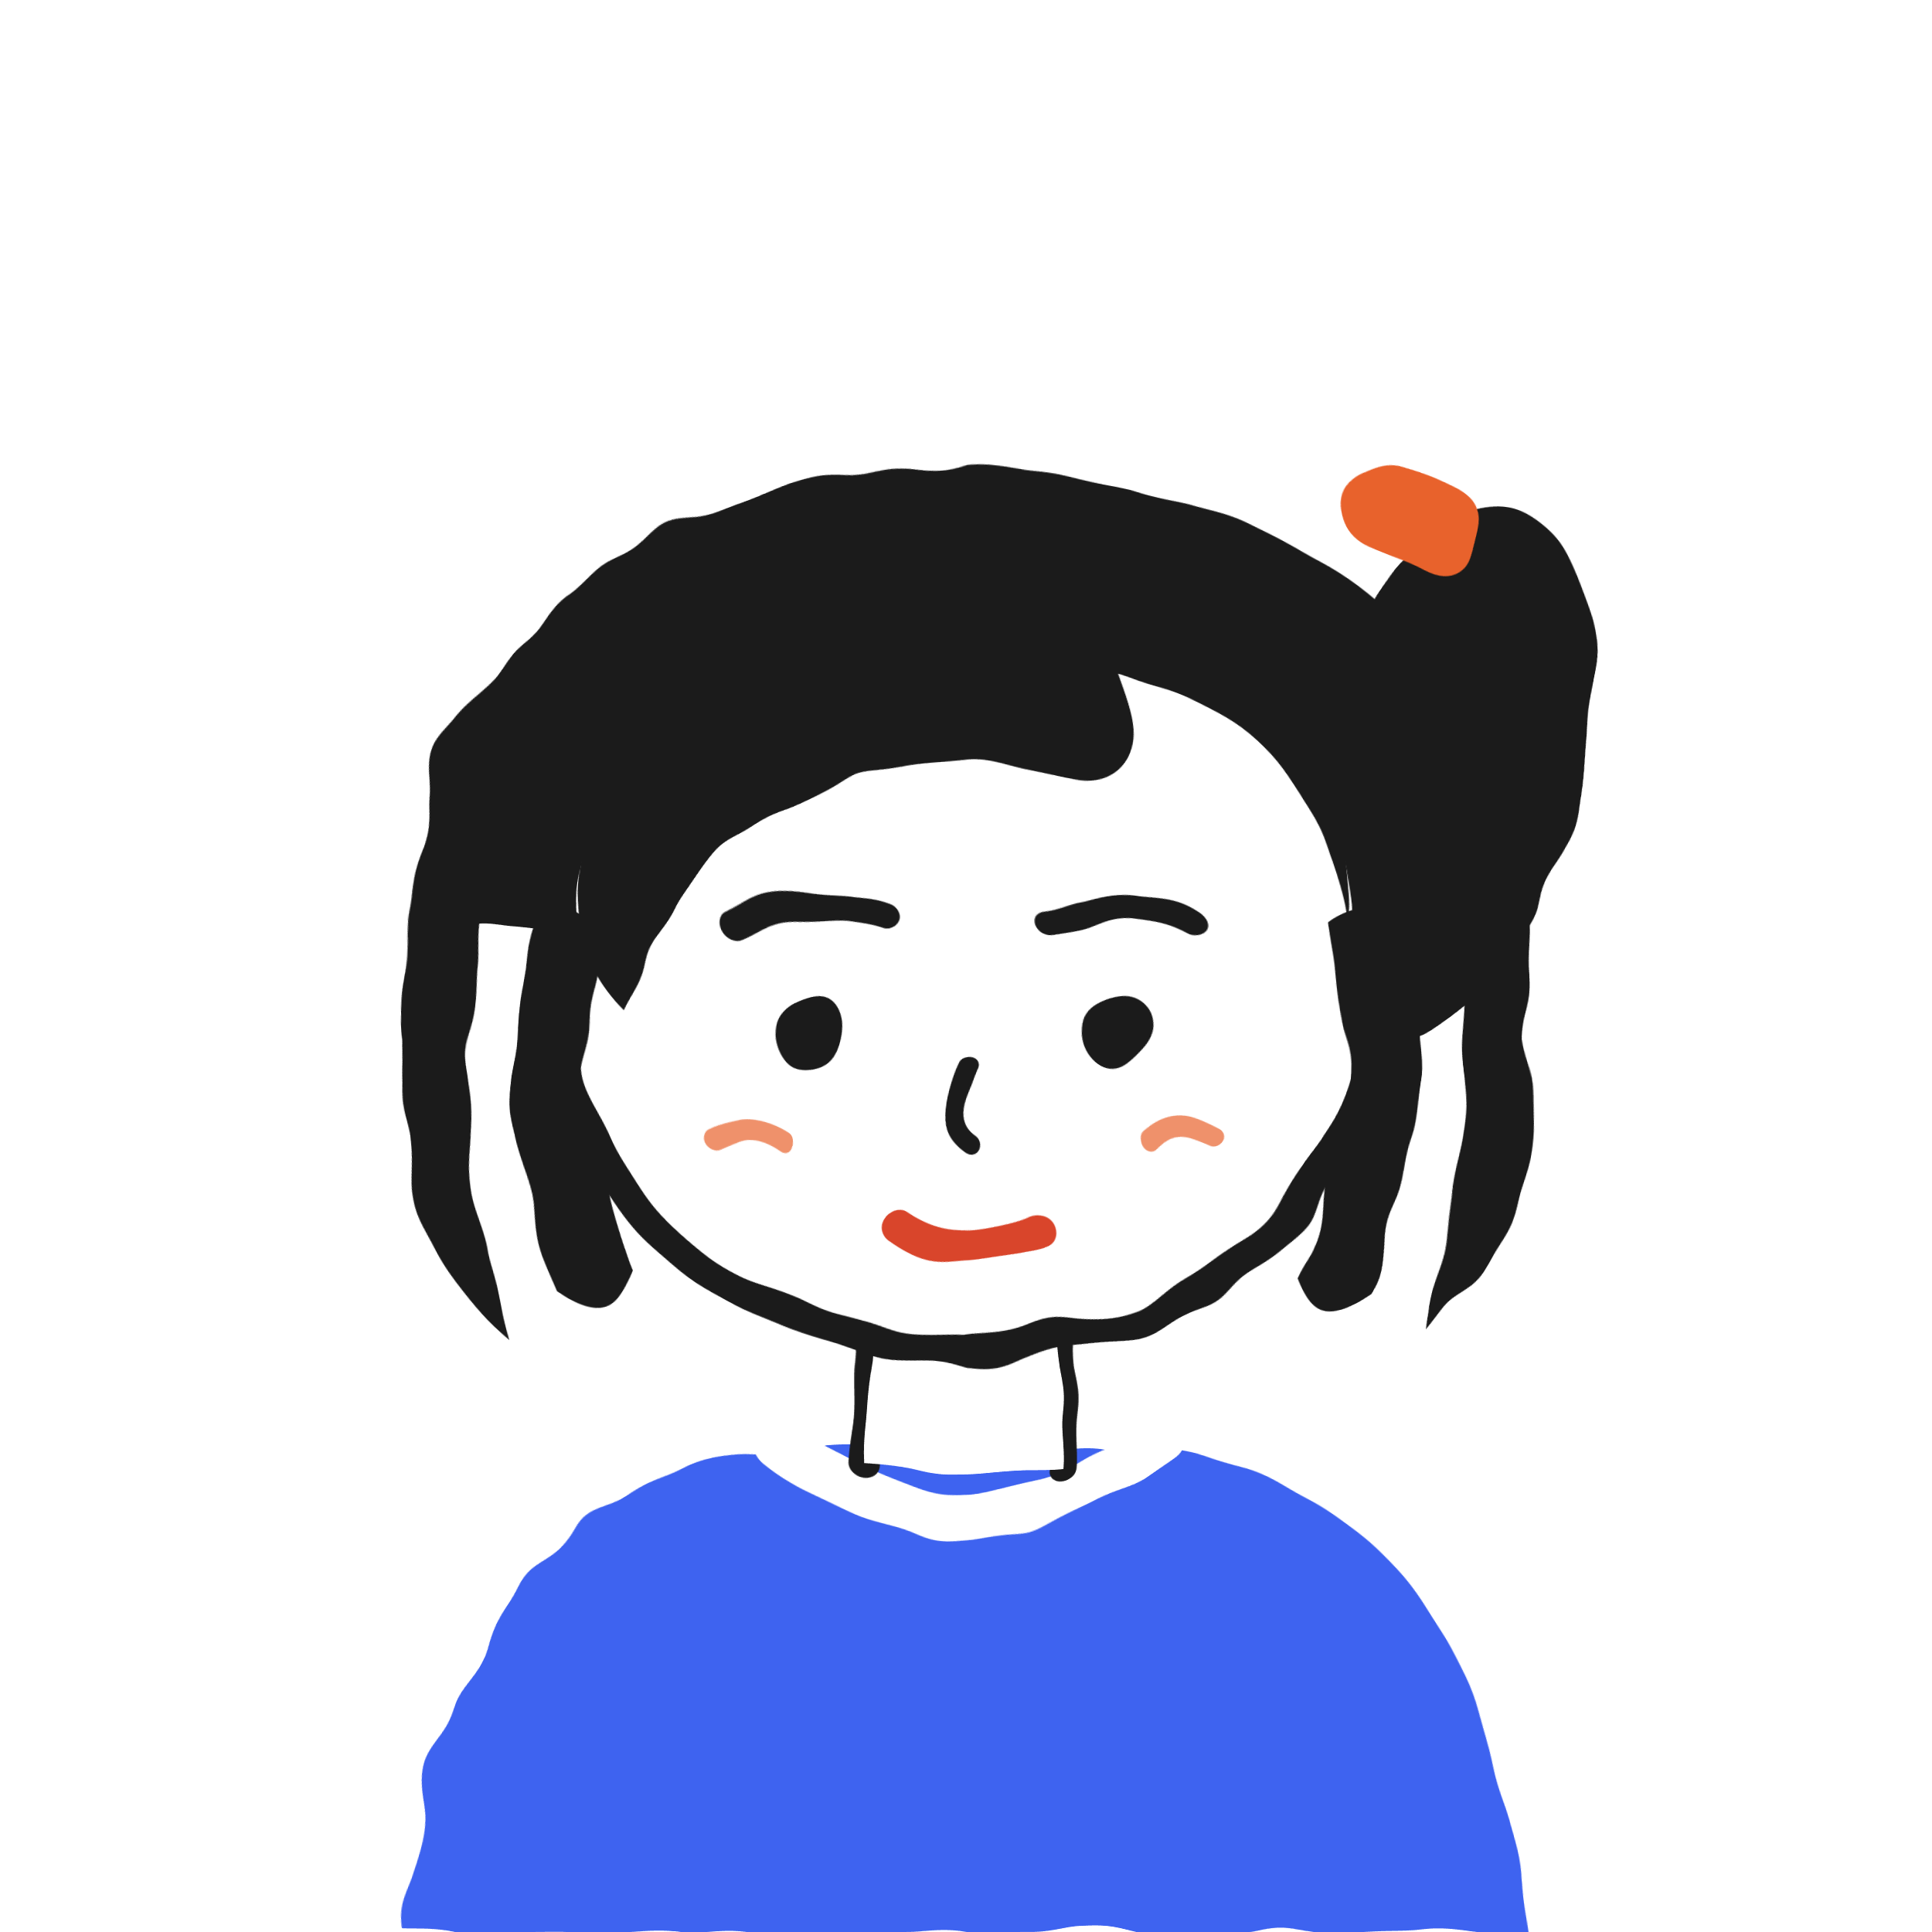
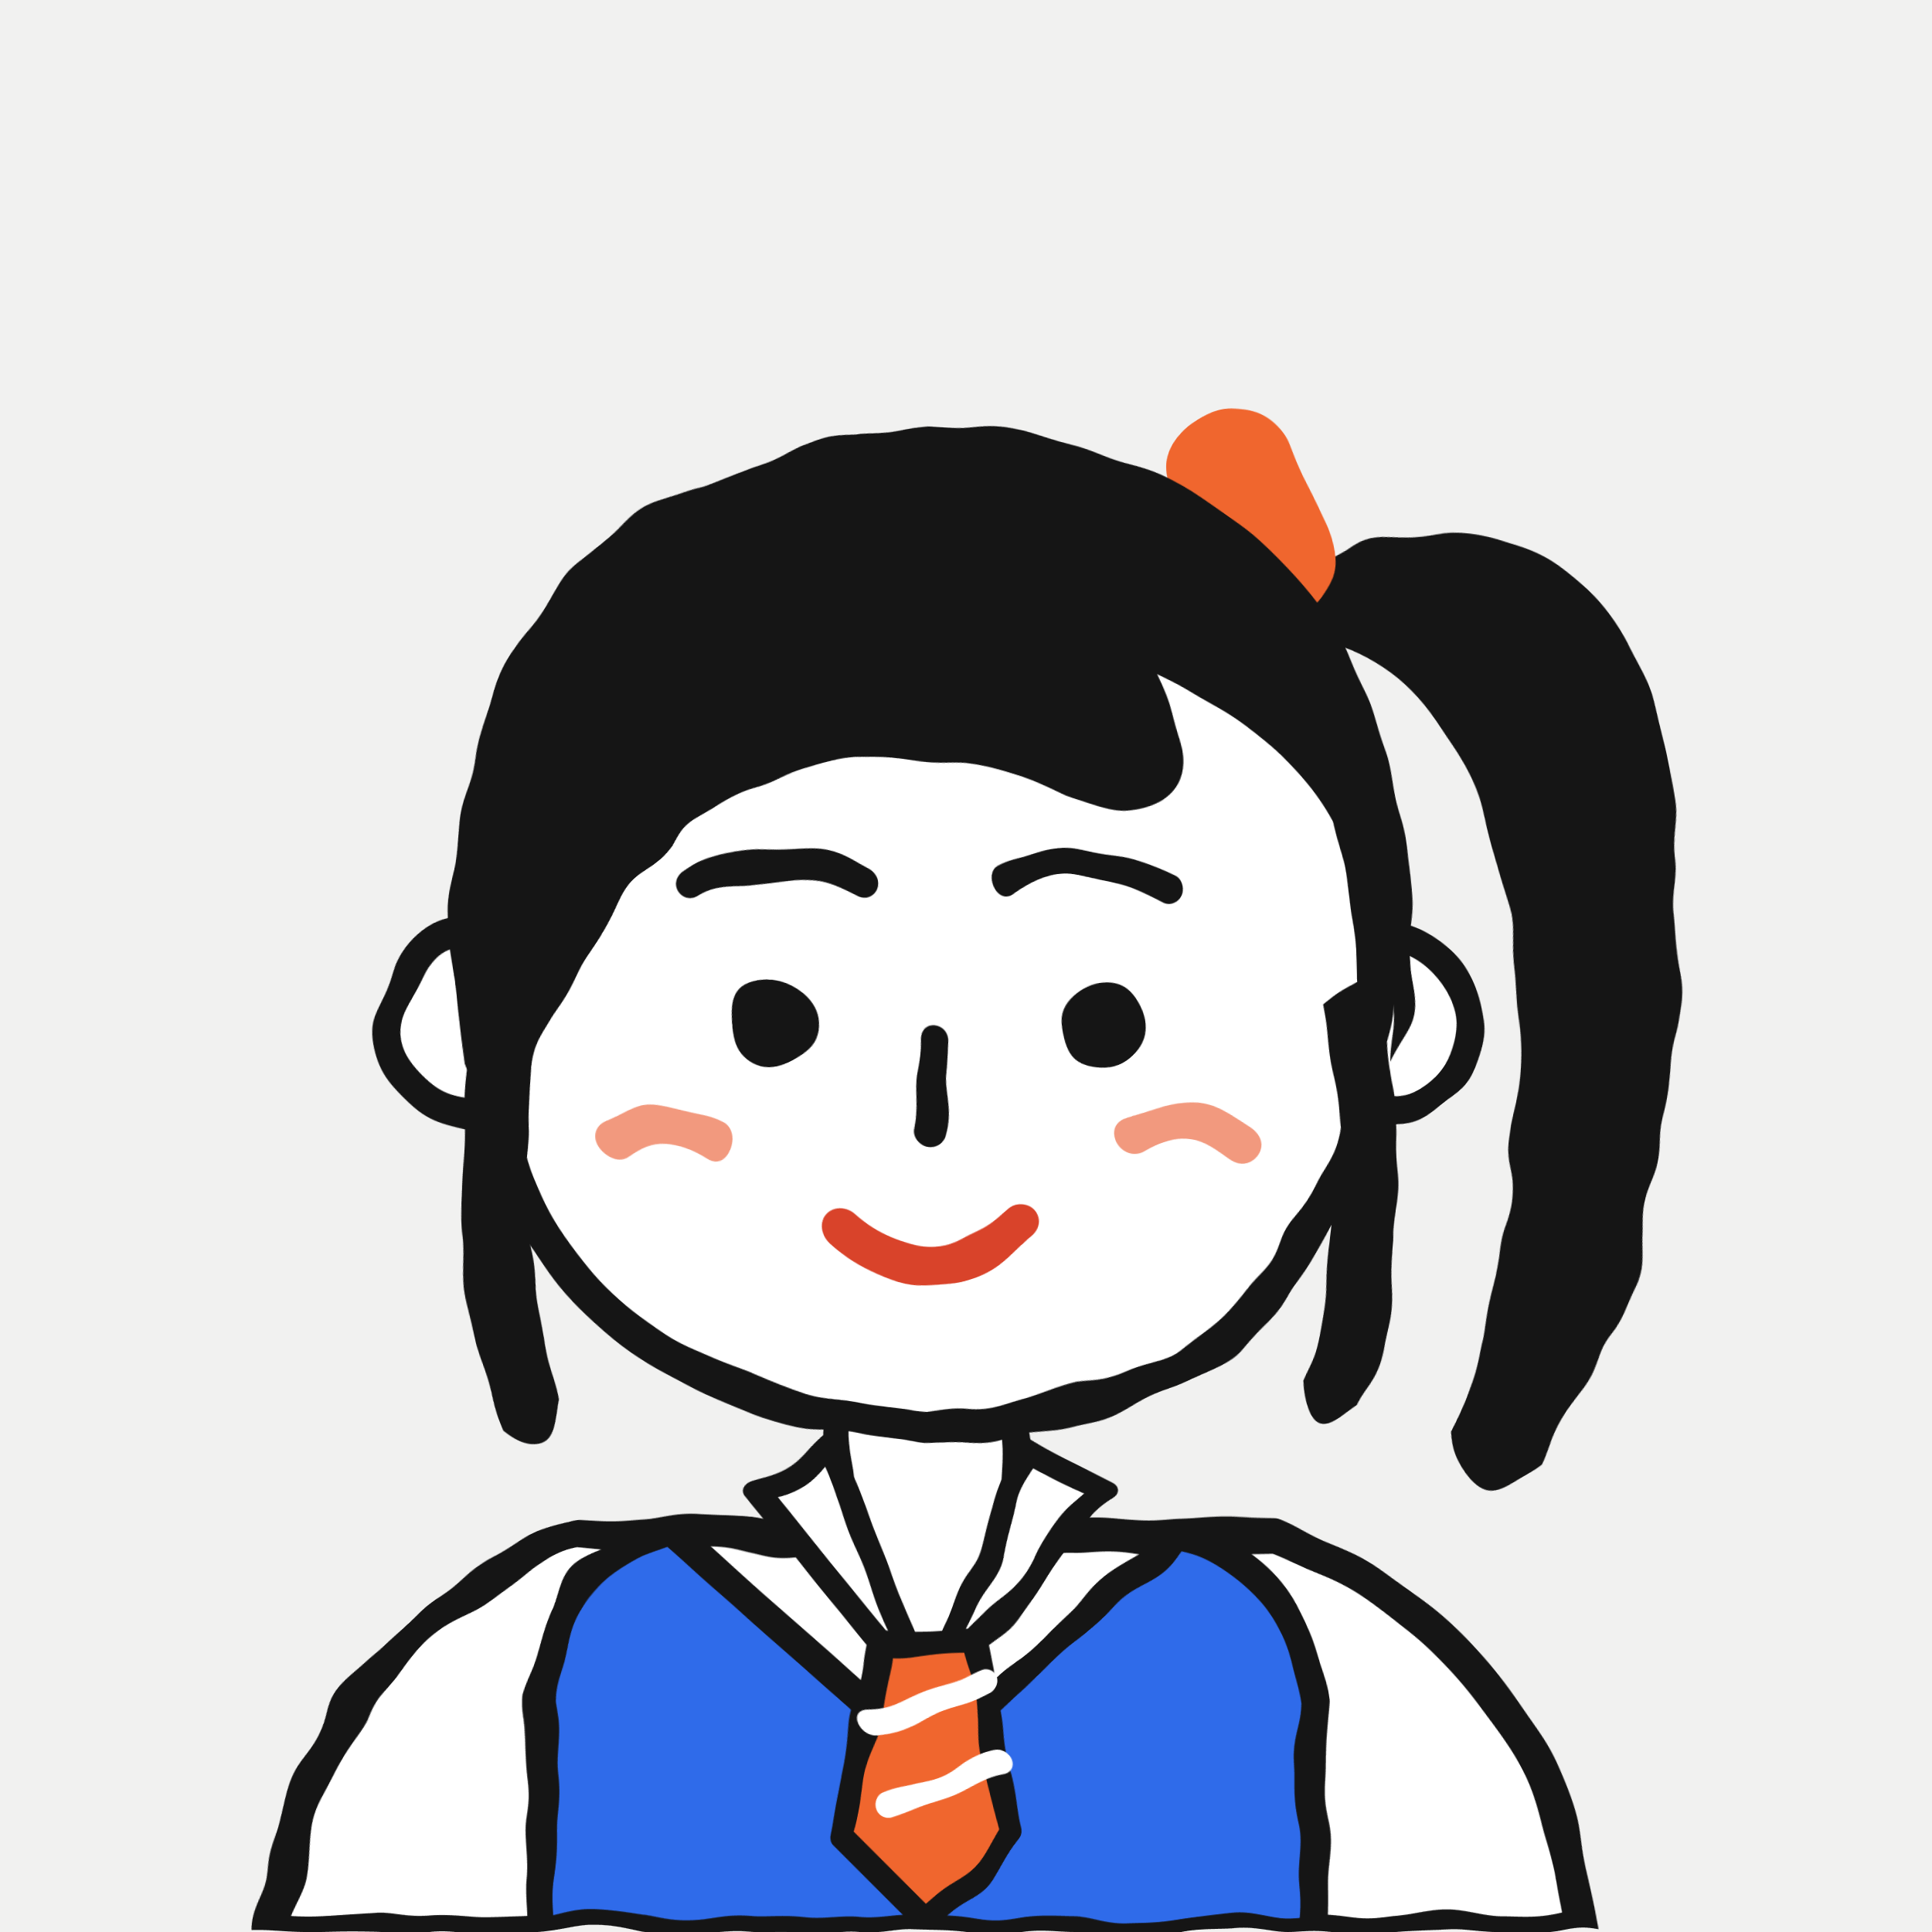
<svg xmlns="http://www.w3.org/2000/svg" viewBox="0 0 200 200">
  <defs>
    <filter id="rough" x="-10%" y="-10%" width="120%" height="120%">
-       <feTurbulence type="fractalNoise" baseFrequency="0.085" numOctaves="2" seed="7" result="n" />
-       <feDisplacementMap in="SourceGraphic" in2="n" scale="3.2" />
+       <feTurbulence type="fractalNoise" baseFrequency="0.09" numOctaves="2" seed="11" result="n" />
+       <feDisplacementMap in="SourceGraphic" in2="n" scale="2.6" />
    </filter>
  </defs>
-   <rect width="200" height="200" fill="#FFFFFF" />
+   <rect width="200" height="200" fill="#F1F1F0" />
  <g filter="url(#rough)">
-     <path d="M42 200 Q46 156 78 150 L122 150 Q154 156 158 200 Z" fill="#3E63F0" />
-     <path d="M80 149 Q100 165 120 149" fill="none" stroke="#FFFFFF" stroke-width="5" stroke-linecap="round" />
-     <path d="M90 132 L90 152 M110 132 L110 152" stroke="#1B1B1B" stroke-width="3" stroke-linecap="round" />
-     <rect x="90" y="130" width="20" height="22" fill="#FFFFFF" />
-     <g transform="rotate(16 150 78)">
-       <ellipse cx="150" cy="80" rx="14" ry="28" fill="#1B1B1B" />
-     </g>
-     <rect x="139" y="49" width="15" height="9" rx="4.5" fill="#E8622C" transform="rotate(22 146 53)" />
-     <path d="M42 108 Q38 52 100 48 Q162 52 158 108 Q160 128 148 138 Q154 112 150 96 L50 96 Q46 112 52 138 Q40 128 42 108 Z" fill="#1B1B1B" />
-     <path d="M58 100 Q58 62 100 60 Q142 62 142 100 Q142 136 100 140 Q58 136 58 100 Z" fill="#FFFFFF" stroke="#1B1B1B" stroke-width="3" />
-     <path d="M60 96 Q60 62 100 60 Q140 62 140 96 Q136 74 116 70 Q122 84 108 80 Q94 76 82 84 Q68 92 64 104 Q60 100 60 96 Z" fill="#1B1B1B" />
-     <path d="M56 92 Q50 116 58 134 Q64 138 66 132 Q58 116 62 96 Z" fill="#1B1B1B" />
-     <path d="M144 92 Q150 116 142 134 Q136 138 134 132 Q142 116 138 96 Z" fill="#1B1B1B" />
-     <path d="M76 96 Q84 92 92 95" fill="none" stroke="#1B1B1B" stroke-width="2.5" stroke-linecap="round" />
-     <path d="M108 95 Q116 92 124 96" fill="none" stroke="#1B1B1B" stroke-width="2.5" stroke-linecap="round" />
-     <ellipse cx="84" cy="107" rx="3.4" ry="4.4" fill="#1B1B1B" />
-     <ellipse cx="116" cy="107" rx="3.4" ry="4.4" fill="#1B1B1B" />
-     <path d="M100 110 Q98 117 101 119" fill="none" stroke="#1B1B1B" stroke-width="2" stroke-linecap="round" />
-     <path d="M93 127 Q100 132 107 127" fill="none" stroke="#D9452B" stroke-width="3.5" stroke-linecap="round" />
-     <path d="M74 118 Q78 116 81 118" fill="none" stroke="#E8622C" stroke-width="2" stroke-linecap="round" opacity="0.7" />
-     <path d="M119 118 Q122 116 126 118" fill="none" stroke="#E8622C" stroke-width="2" stroke-linecap="round" opacity="0.7" />
+     <path d="M28 200 Q32 170 60 159 L132 159 Q160 170 164 200 Z" fill="#FFFFFF" stroke="#151515" stroke-width="3.5" stroke-linejoin="round" />
+     <path d="M56 200 L56 176 Q58 162 70 159 L96 182 L122 159 Q134 162 136 176 L136 200 Z" fill="#2F6BEA" stroke="#151515" stroke-width="3" stroke-linejoin="round" />
+     <rect x="87" y="138" width="18" height="24" fill="#FFFFFF" />
+     <path d="M87 140 L87 160 M105 140 L105 160" stroke="#151515" stroke-width="3" stroke-linecap="round" />
+     <path d="M78 154 L96 176 L86 150 Z" fill="#FFFFFF" stroke="#151515" stroke-width="2.5" stroke-linejoin="round" />
+     <path d="M114 154 L96 176 L106 150 Z" fill="#FFFFFF" stroke="#151515" stroke-width="2.5" stroke-linejoin="round" />
+     <path d="M91 170 L101 170 L105 190 L96 199 L87 190 Z" fill="#F0662E" stroke="#151515" stroke-width="2.5" stroke-linejoin="round" />
+     <path d="M90 178 L102 174 M92 187 L104 183" stroke="#FFFFFF" stroke-width="2.5" stroke-linecap="round" />
+     <path d="M130 60 Q172 42 174 92 Q175 128 160 152 Q152 158 150 148 Q162 116 154 86 Q149 66 128 64 Z" fill="#151515" />
+     <rect x="123" y="42" width="13" height="22" rx="6.5" fill="#F0662E" transform="rotate(-24 129 53)" />
+     <circle cx="49" cy="106" r="9" fill="#FFFFFF" stroke="#151515" stroke-width="3" />
+     <circle cx="143" cy="106" r="9" fill="#FFFFFF" stroke="#151515" stroke-width="3" />
+     <path d="M50 102 Q50 58 96 56 Q142 58 142 102 Q142 144 96 148 Q50 144 50 102 Z" fill="#FFFFFF" stroke="#151515" stroke-width="3.5" />
+     <path d="M48 110 Q40 50 96 44 Q142 46 146 92 Q147 102 144 110 Q144 80 120 70 Q128 88 110 82 Q86 72 70 88 Q56 98 54 116 Q50 116 48 110 Z" fill="#151515" />
+     <path d="M50 100 Q44 128 52 148 Q57 152 58 145 Q52 124 56 104 Z" fill="#151515" />
+     <path d="M142 100 Q148 126 141 146 Q136 151 135 143 Q141 122 137 104 Z" fill="#151515" />
+     <path d="M72 92 Q80 87 89 91" fill="none" stroke="#151515" stroke-width="3" stroke-linecap="round" />
+     <path d="M104 91 Q112 87 121 92" fill="none" stroke="#151515" stroke-width="3" stroke-linecap="round" />
+     <circle cx="80" cy="106" r="4.5" fill="#151515" />
+     <circle cx="114" cy="106" r="4.5" fill="#151515" />
+     <path d="M97 108 L96 117" stroke="#151515" stroke-width="3" stroke-linecap="round" />
+     <path d="M64 118 Q69 115 74 118" fill="none" stroke="#F2997E" stroke-width="4" stroke-linecap="round" />
+     <path d="M118 118 Q123 115 128 118" fill="none" stroke="#F2997E" stroke-width="4" stroke-linecap="round" />
+     <path d="M87 127 Q96 135 106 127" fill="none" stroke="#D9432A" stroke-width="4" stroke-linecap="round" />
  </g>
</svg>
